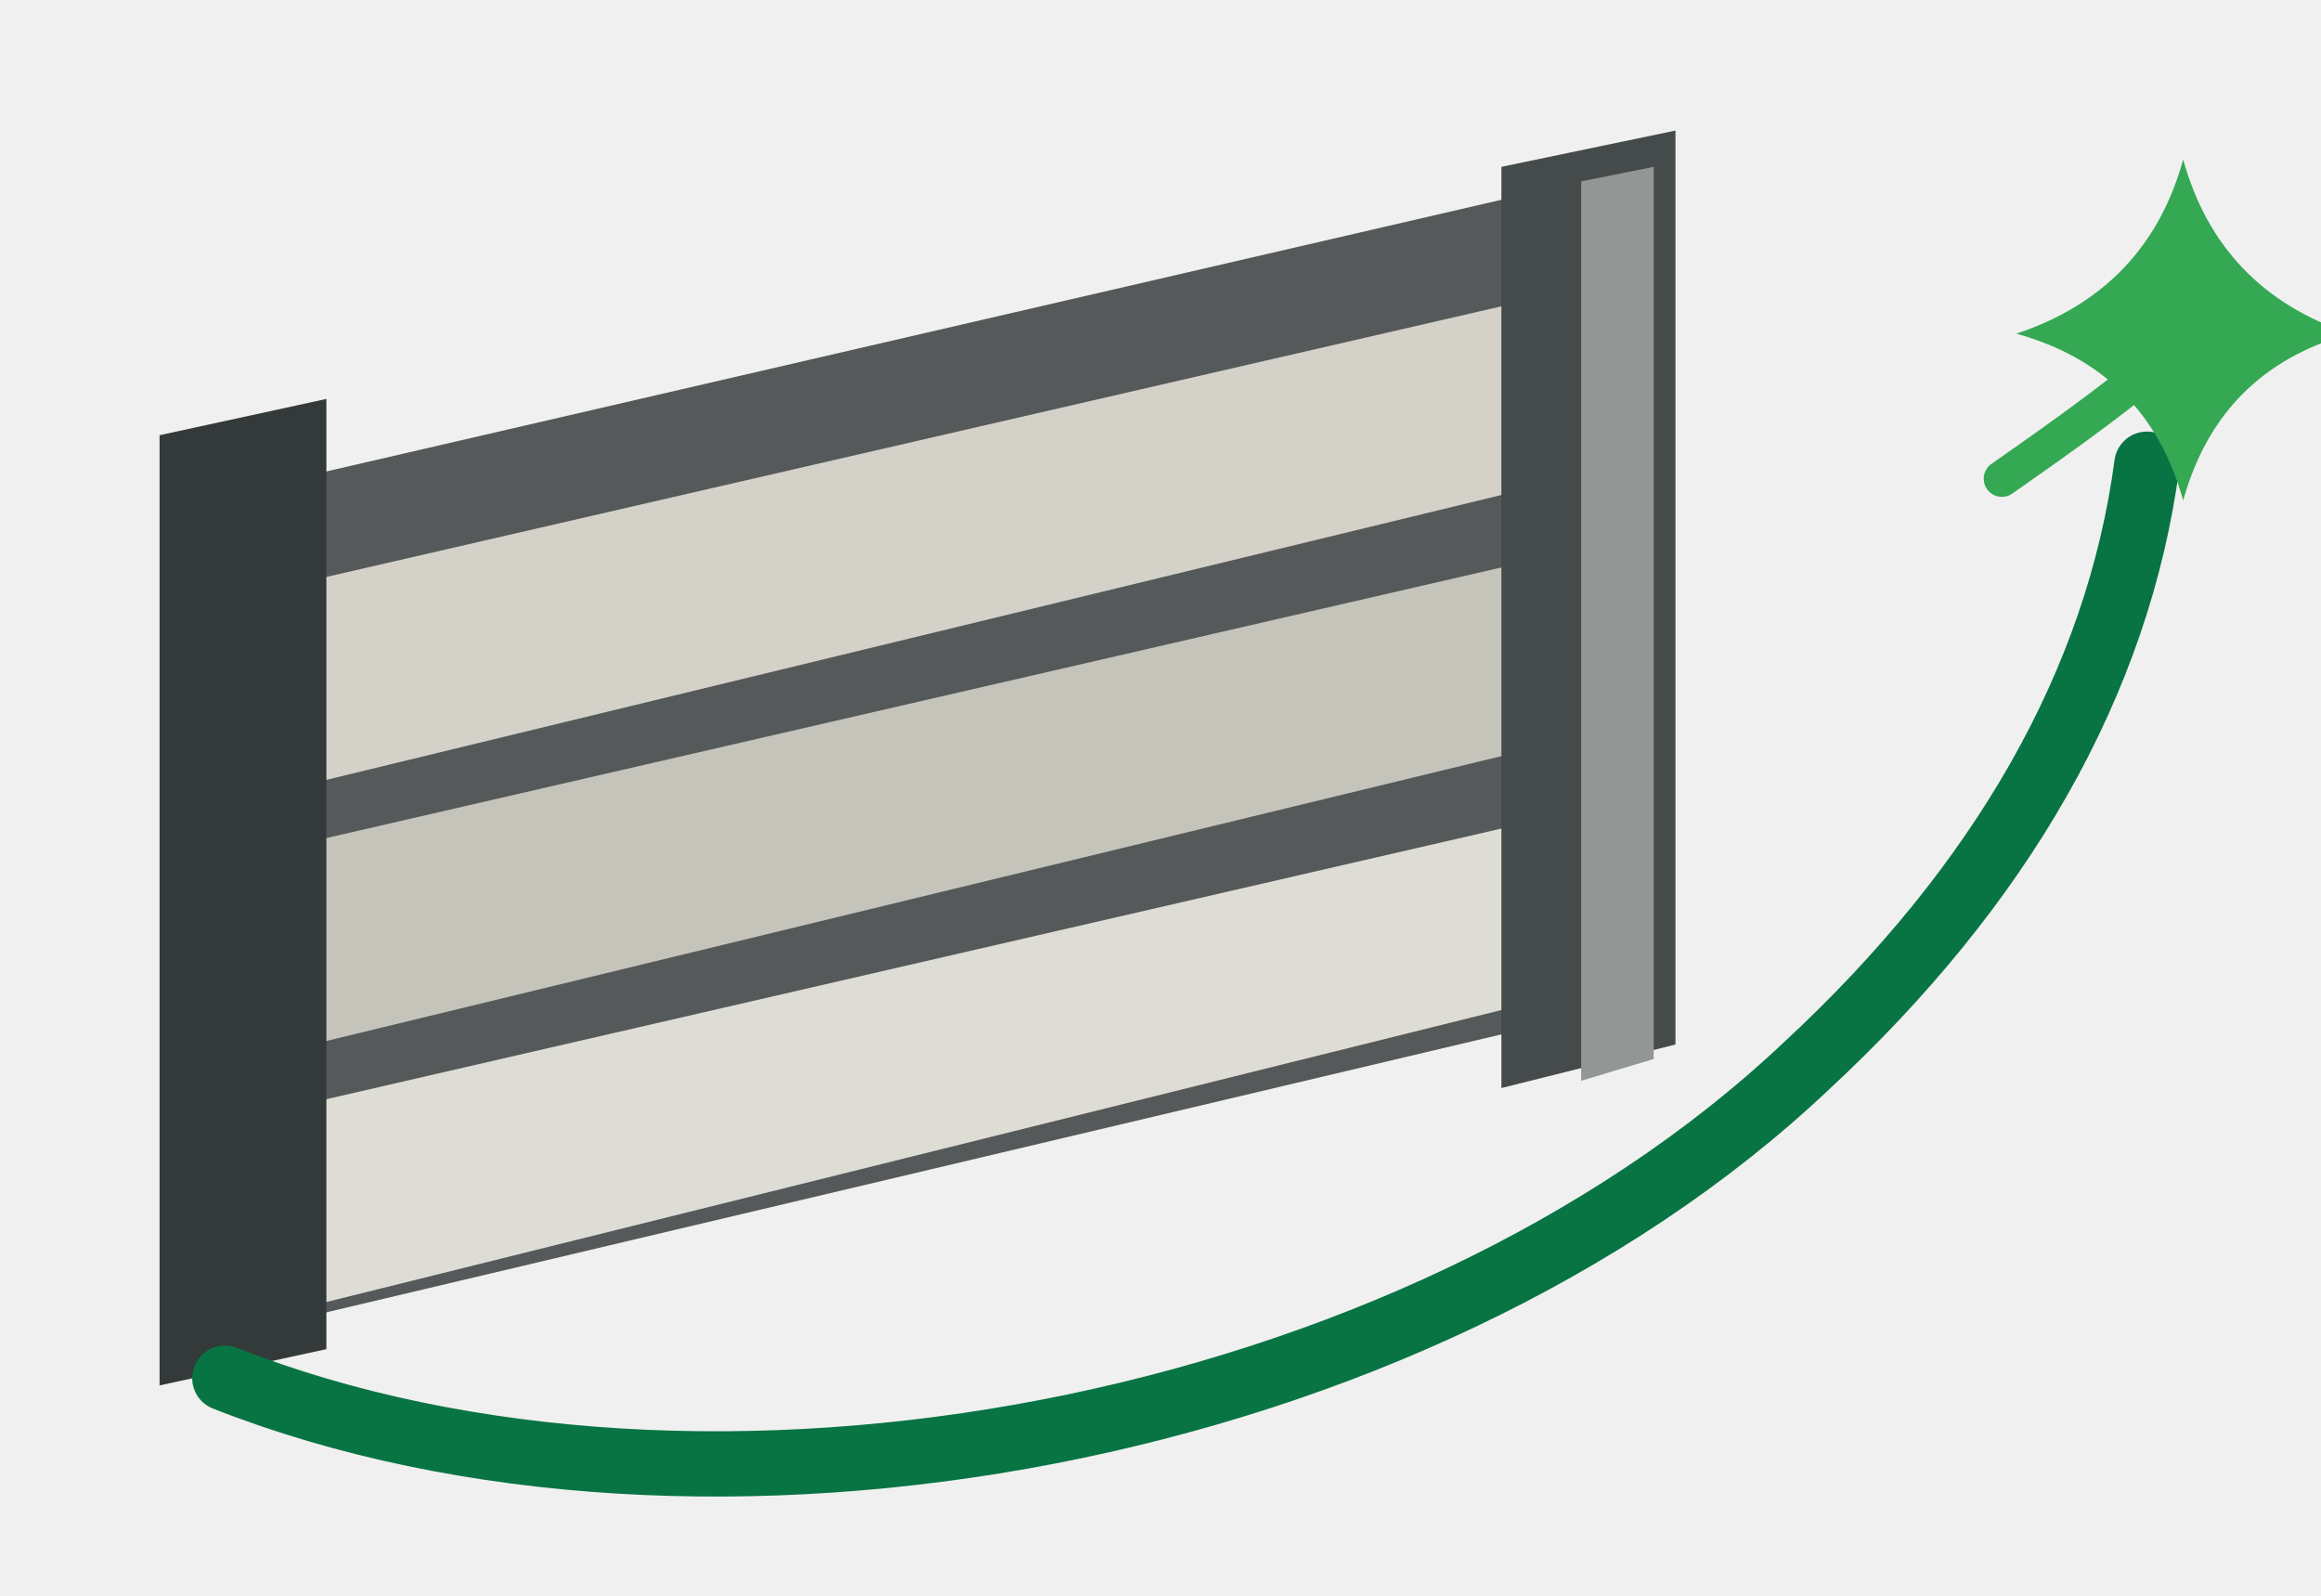
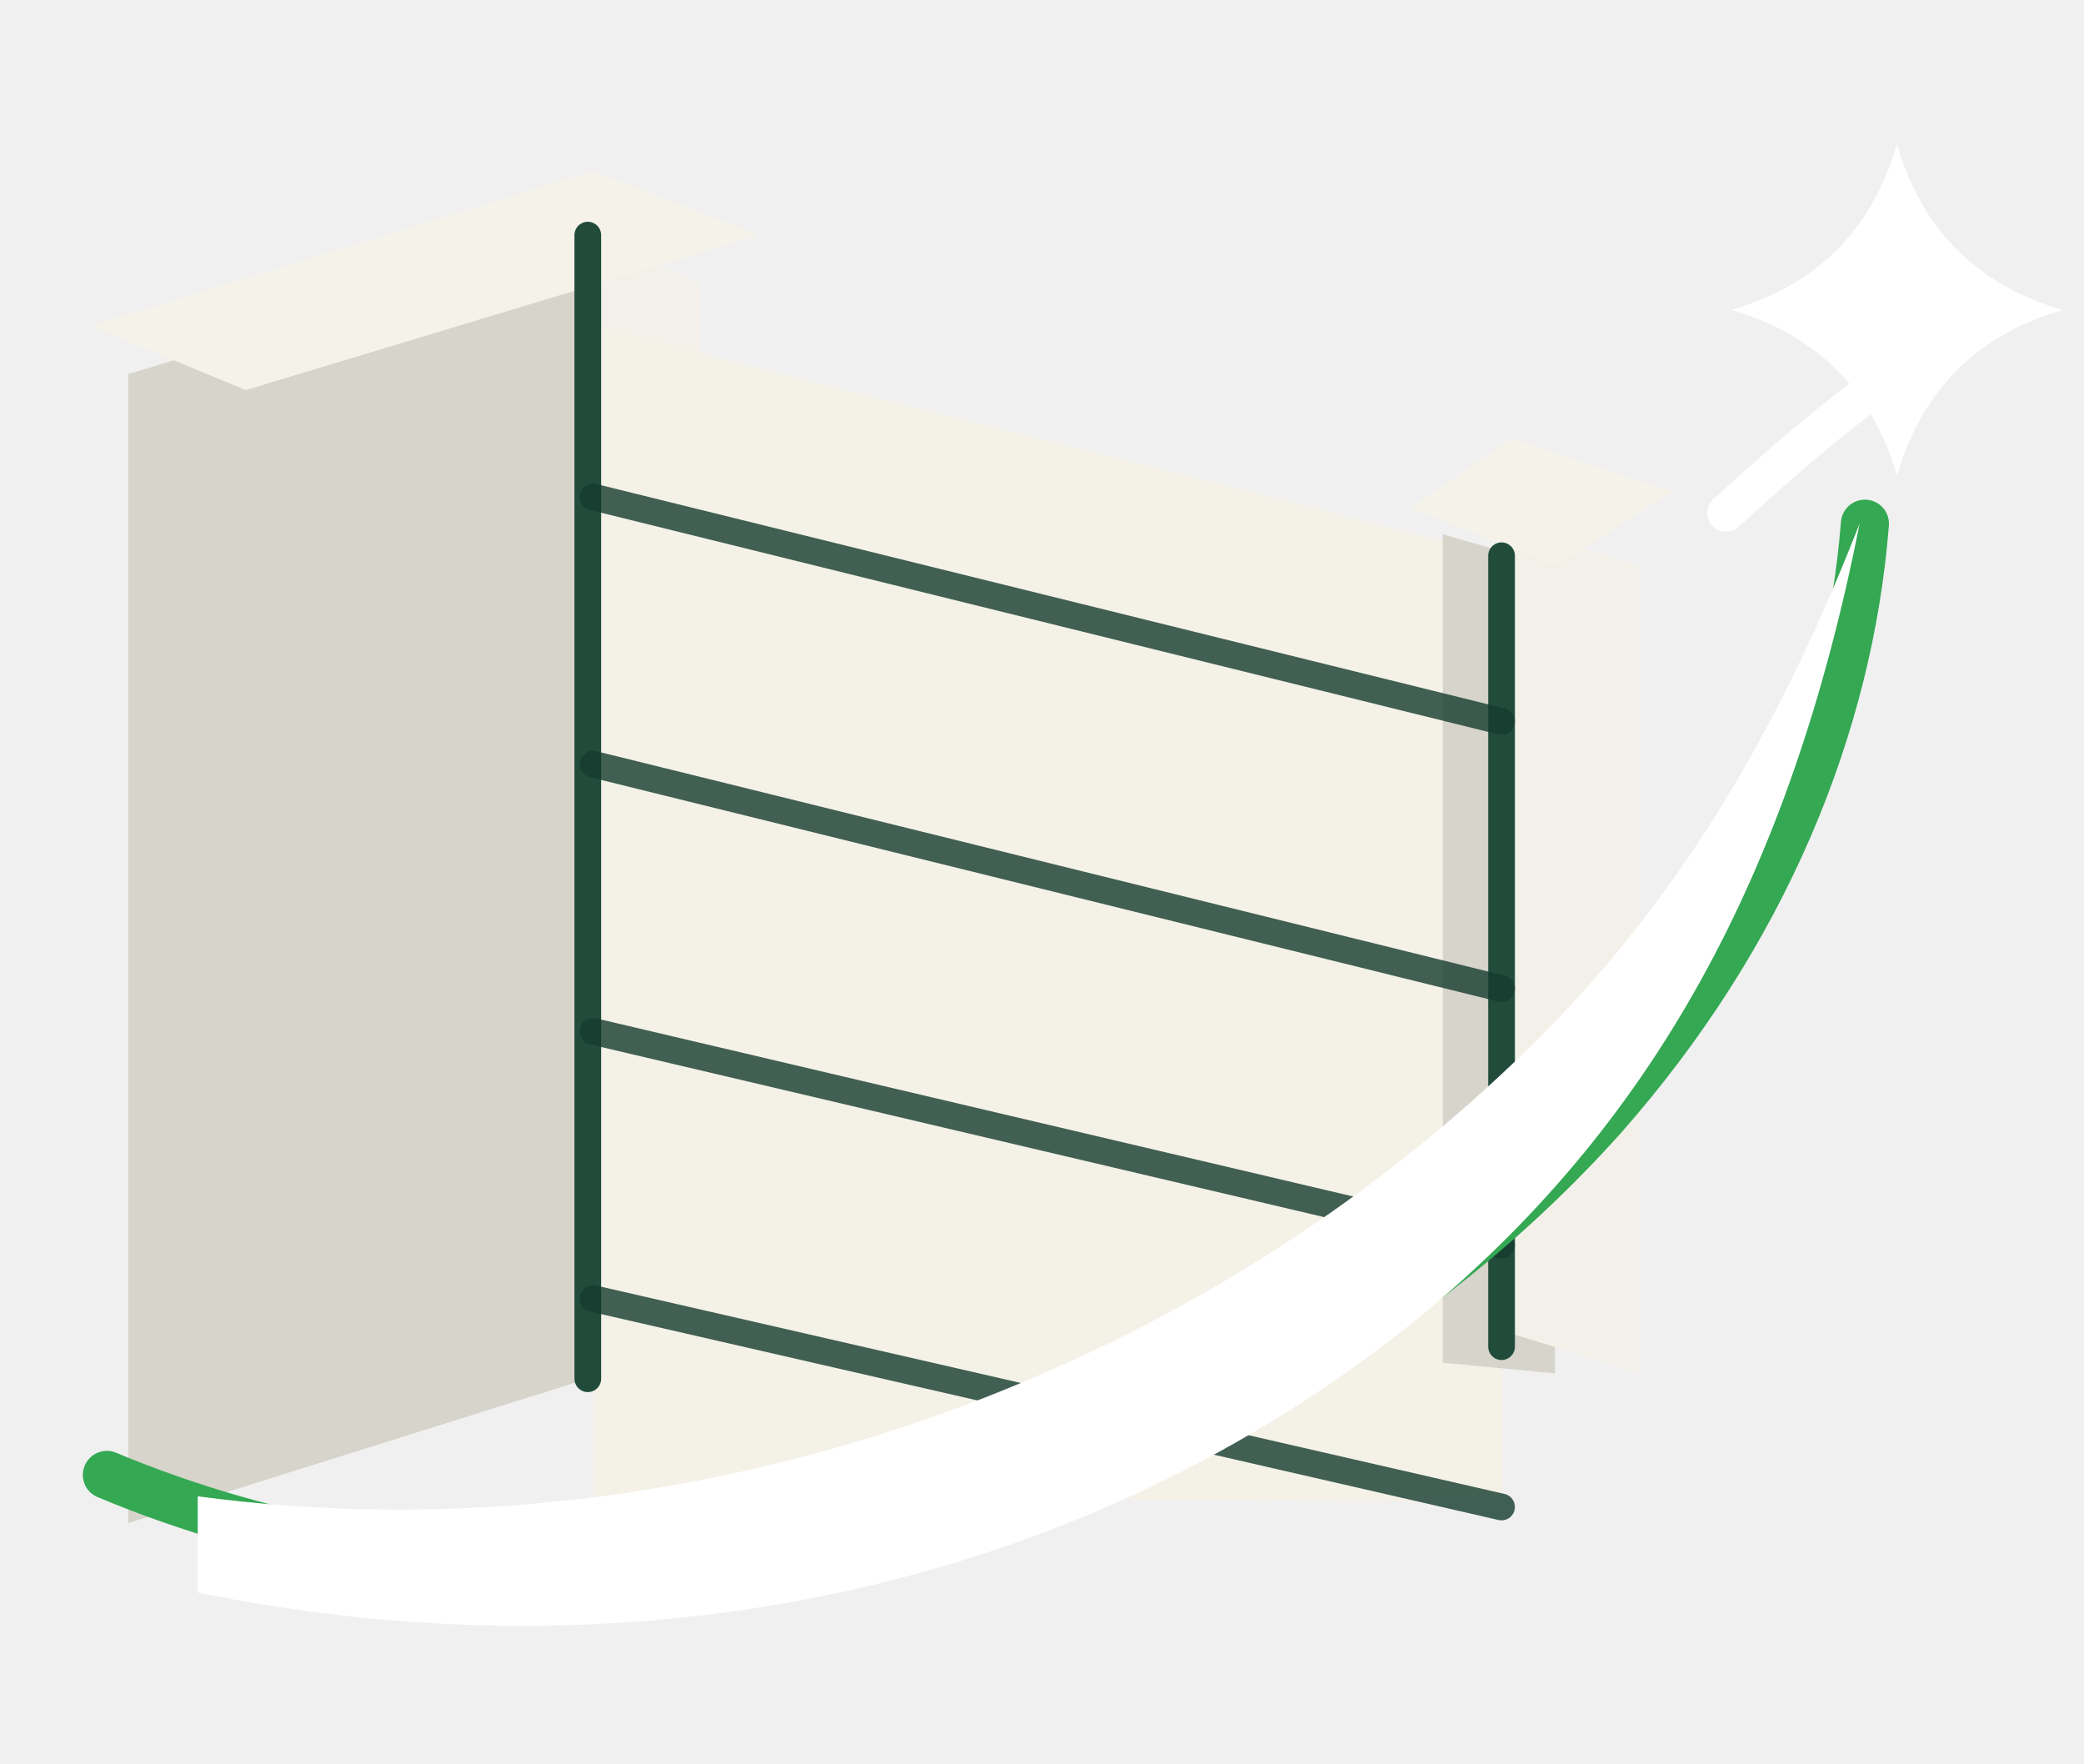
- <svg xmlns="http://www.w3.org/2000/svg" viewBox="0 0 320 220" role="img" aria-labelledby="title">
+ <svg xmlns="http://www.w3.org/2000/svg" viewBox="0 0 390 330" role="img" aria-labelledby="title">
  <g stroke-linejoin="round" stroke-linecap="round">
-     <path d="M32 68 218 25v115L32 184Z" fill="#55595a" />
-     <path d="M43 80 208 42v26L43 108Z" fill="#d3d1c8" />
-     <path d="M43 116 208 78v26L43 144Z" fill="#c5c4bb" />
-     <path d="M43 152 208 114v25L43 180Z" fill="#deddd5" />
-     <path d="M22 60 45 55v131l-23 5Z" fill="#34393a" />
-     <path d="m207 23 24-5v126l-24 6Z" fill="#454a4b" />
-     <path d="m218 25 10-2v123l-10 3Z" fill="#929695" />
-     <path d="M31 190c66 26 164 8 218-43 27-25 43-53 47-83" fill="none" stroke="#087443" stroke-width="9" />
-     <path d="M276 66c10-7 17-12 25-19" fill="none" stroke="#34a853" stroke-width="5" />
-     <path d="M301 22q5 18 23 24-18 5-23 23-5-18-23-23 18-6 23-24Z" fill="#34a853" stroke="none" />
+     <defs>
+       <linearGradient id="concrete" x1="0" y1="0" x2="1" y2="1">
+         <stop stop-color="#e1dfd6" />
+         <stop offset="1" stop-color="#bdbdb6" />
+       </linearGradient>
+     </defs>
+     <path d="M24 70 110 44v214l-86 27Z" fill="#d6d4cb" />
+     <path d="m110 44 21 9v206l-21-1Z" fill="#f2f0e8" />
+     <path d="m17 61 94-29 31 12-96 29Z" fill="#f4f2e9" />
+     <path d="M111 61 281 104v148l-170 0Z" fill="#f4f1e7" />
+     <path d="m111 61 170 43v31L111 93Z" fill="#f4f1e7" />
+     <path d="m111 111 170 42v31l-170-42Z" fill="#f4f1e7" />
+     <path d="m111 161 170 41v31l-170-41Z" fill="#f4f1e7" />
+     <path d="m111 211 170 41v29l-170-1Z" fill="#f4f1e7" />
+     <path d="m270 100 21 6v151l-21-2Z" fill="#d6d4cb" />
+     <path d="m281 98 26 8v151l-26-8Z" fill="#f2f0e8" />
+     <path d="m264 95 19-13 30 10-22 14Z" fill="#f4f2e9" />
+     <path d="M110 44v214M281 104v148" fill="none" stroke="#214b3a" stroke-width="5" />
+     <path d="m111 93 170 42M111 143l170 42M111 193l170 40M111 243l170 39" fill="none" stroke="#153b2d" stroke-opacity=".8" stroke-width="5" />
+     <path d="M20 276c93 39 212 9 280-67 30-34 46-73 49-111" fill="none" stroke="#34a853" stroke-width="9" />
+     <path d="M37 280c89 12 181-20 244-79 28-26 49-57 67-103-13 66-39 113-83 149-62 50-145 68-228 51Z" fill="#ffffff" />
+     <path d="M323 96c11-10 19-17 30-25" fill="none" stroke="#ffffff" stroke-width="7" />
+     <path d="M355 27q7 24 31 31-24 7-31 31-7-24-31-31 24-7 31-31Z" fill="#ffffff" />
  </g>
</svg>
